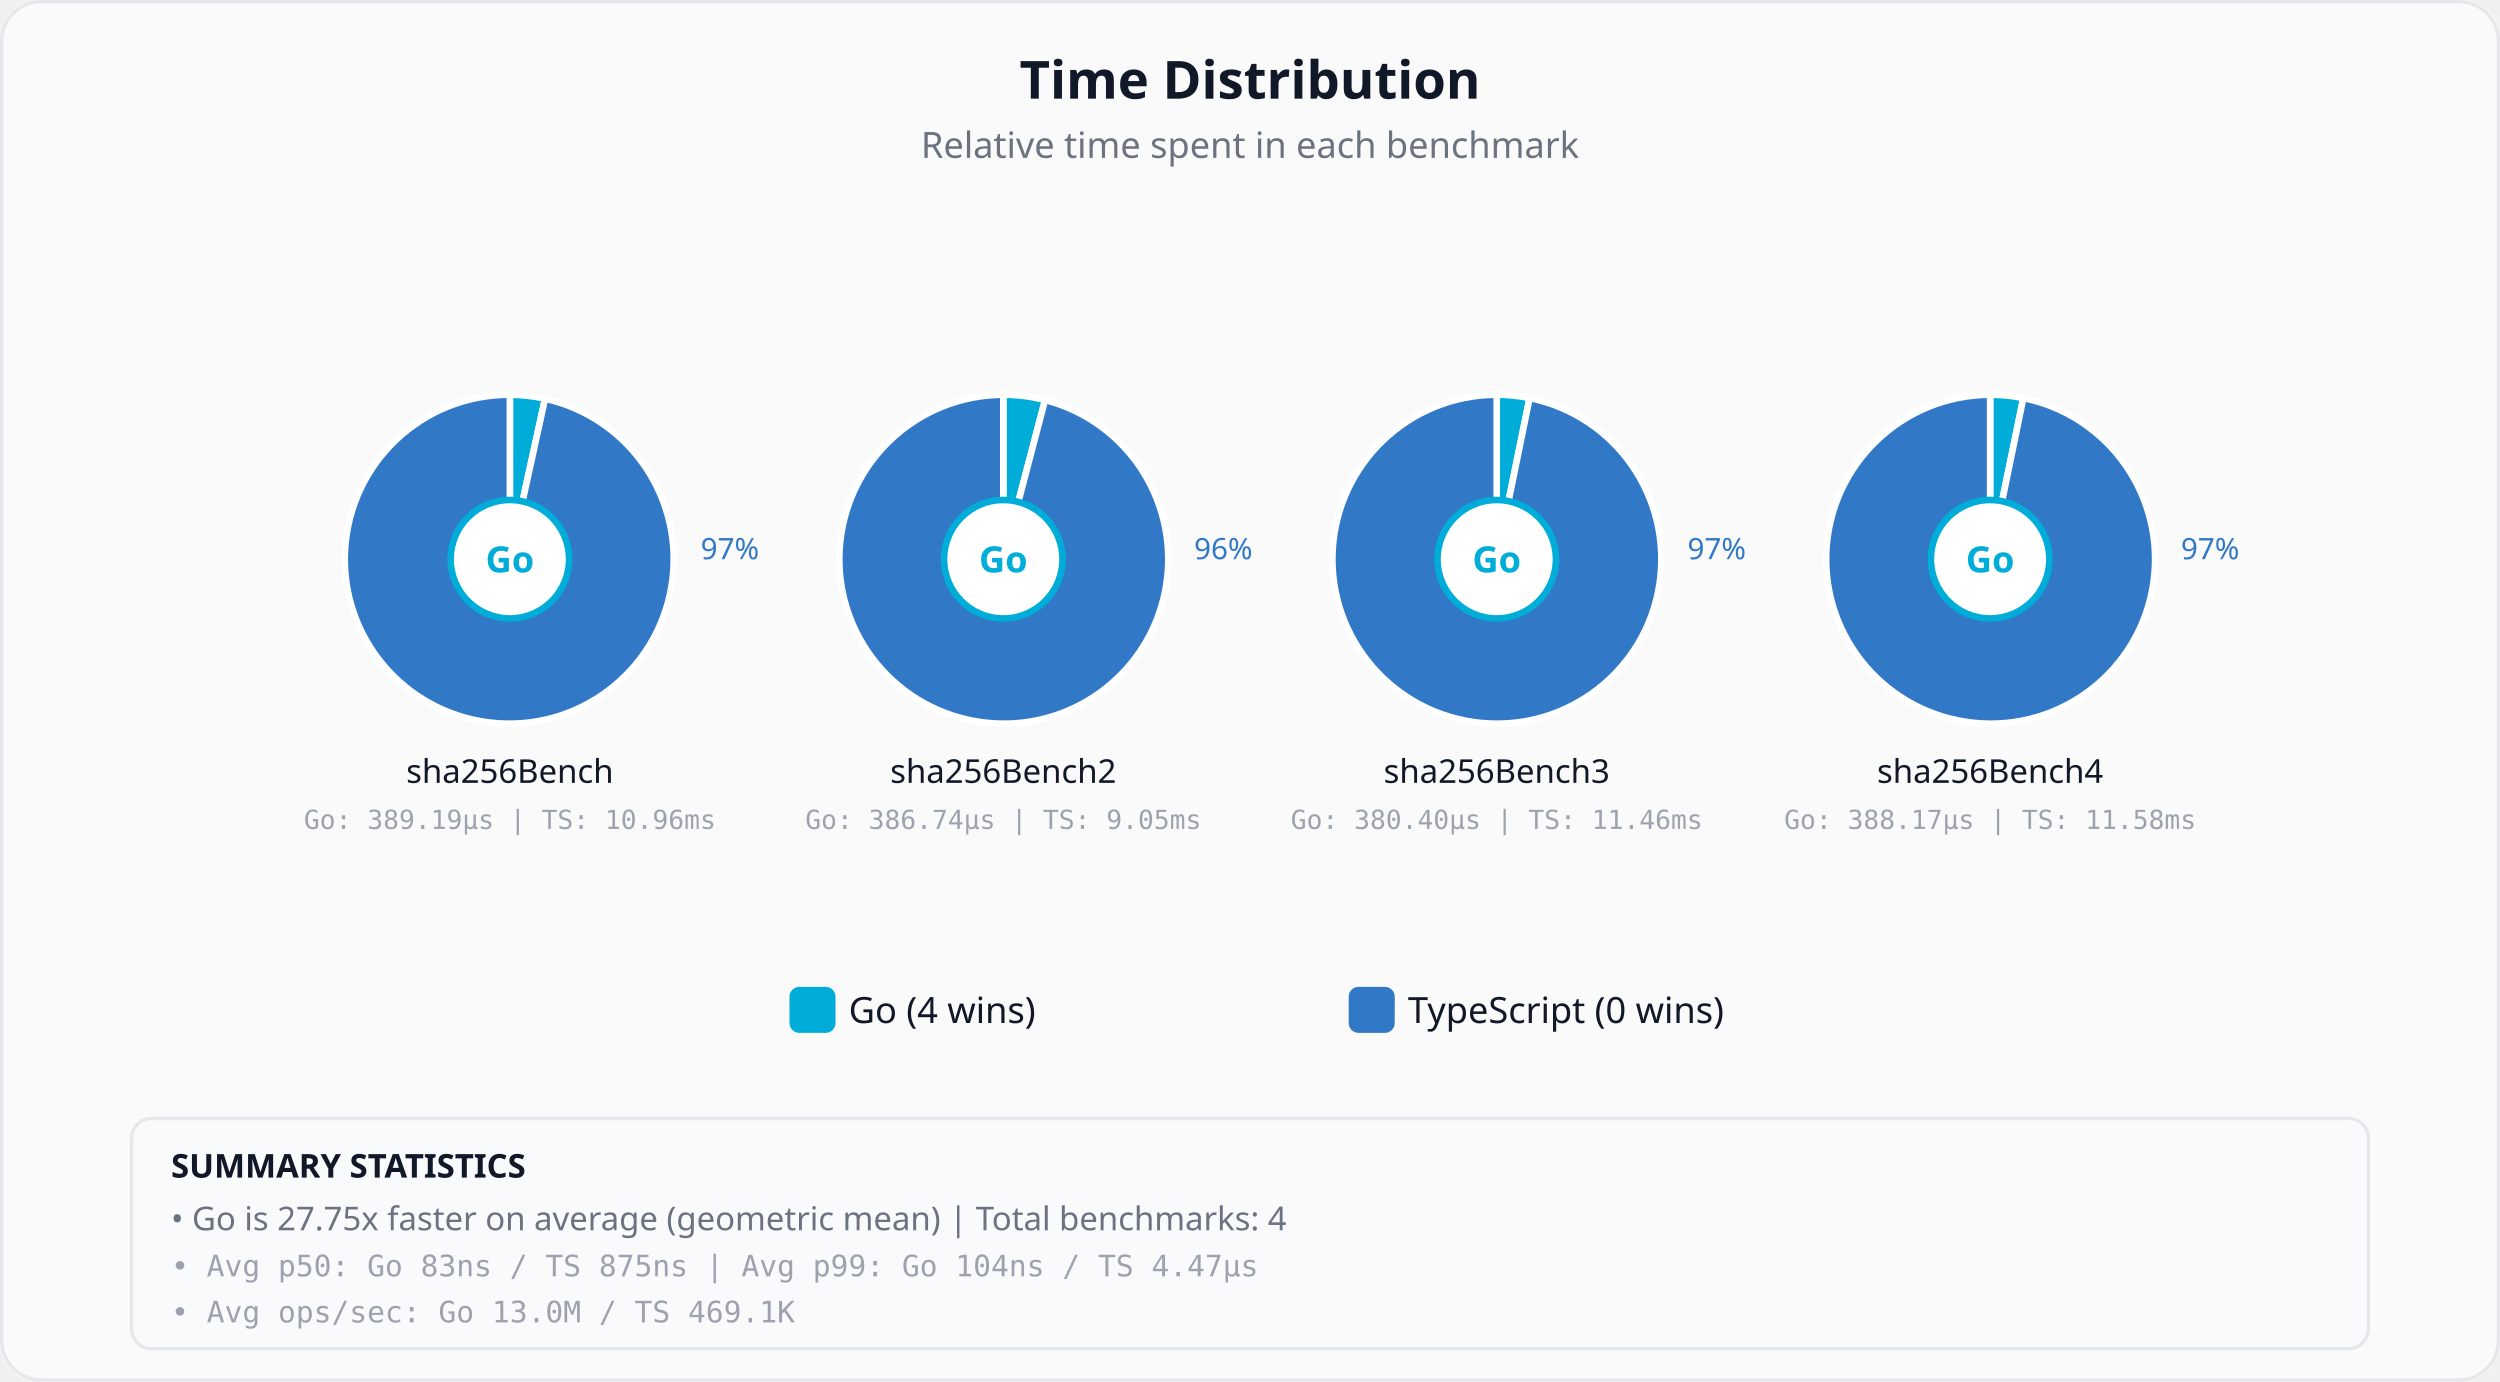
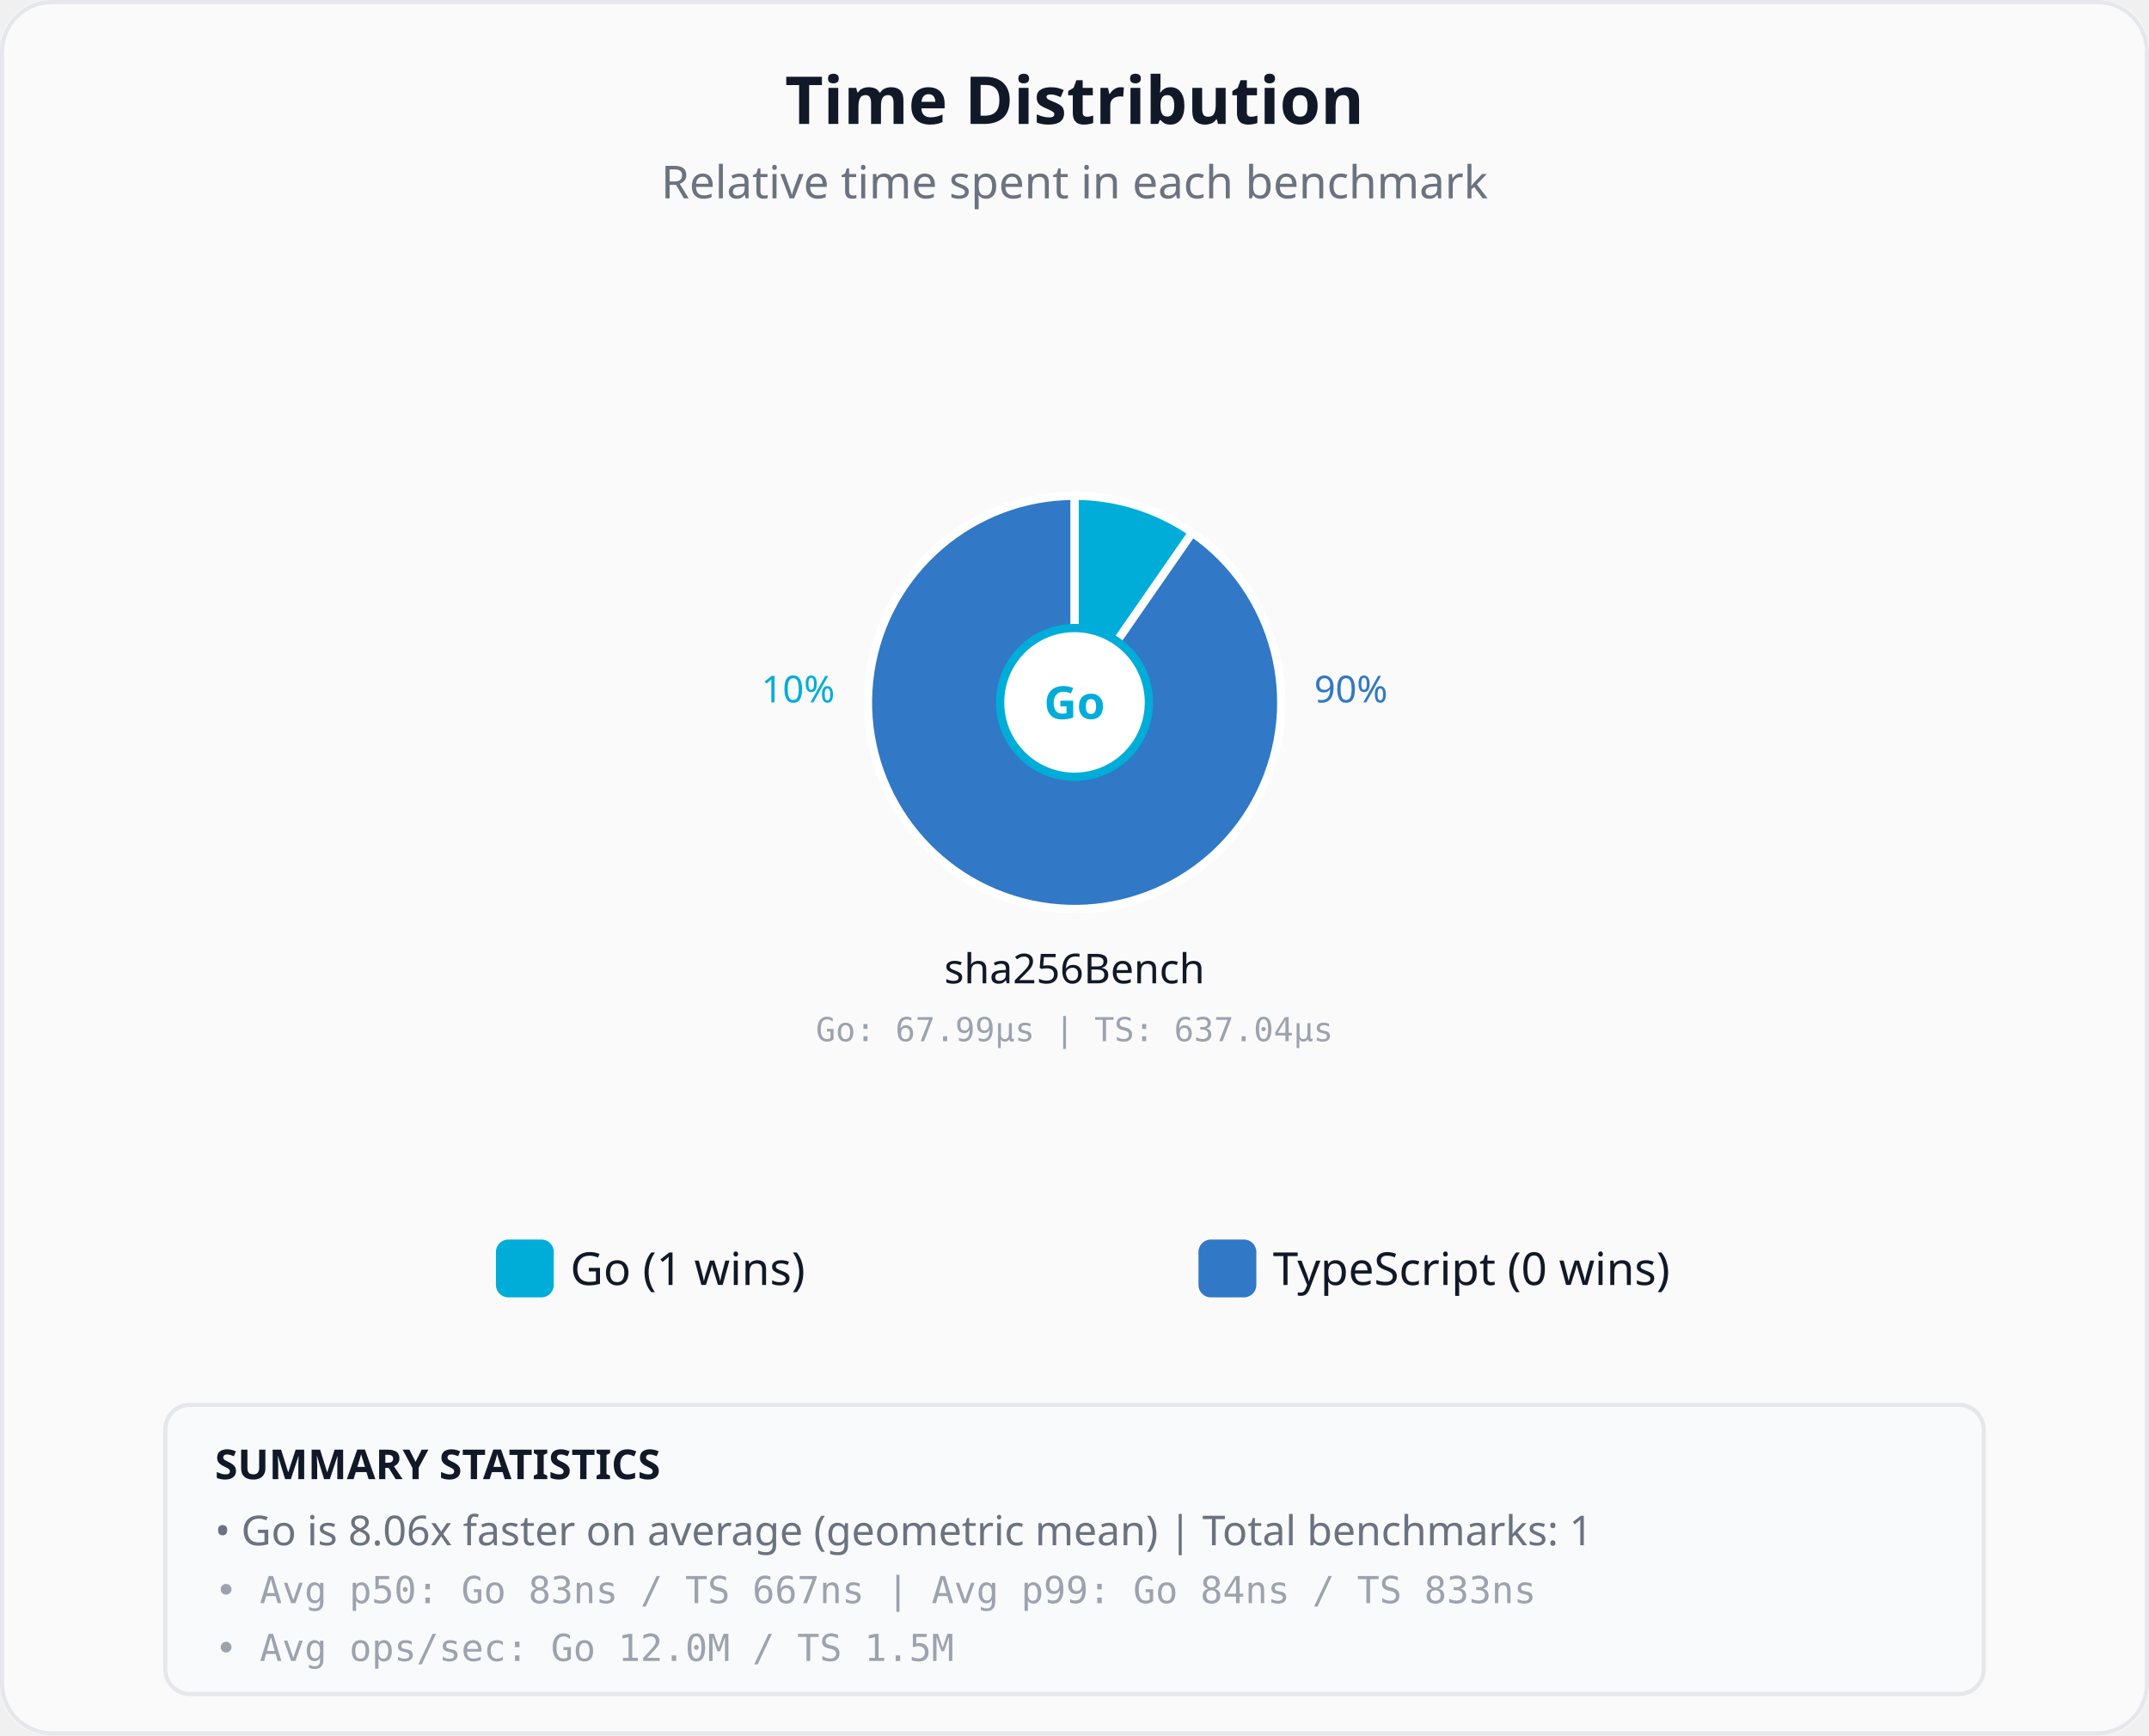
- <svg xmlns="http://www.w3.org/2000/svg" width="760" height="420" viewBox="0 0 760 420">
+ <svg xmlns="http://www.w3.org/2000/svg" width="520" height="420" viewBox="0 0 520 420">
  <defs>
    <linearGradient id="goGrad" x1="0" y1="0" x2="1" y2="0">
      <stop offset="0%" stop-color="#00ADD8" stop-opacity="0.95" />
      <stop offset="100%" stop-color="#0891B2" stop-opacity="0.85" />
    </linearGradient>
    <linearGradient id="tsGrad" x1="0" y1="0" x2="1" y2="0">
      <stop offset="0%" stop-color="#3178C6" stop-opacity="0.95" />
      <stop offset="100%" stop-color="#1D4ED8" stop-opacity="0.85" />
    </linearGradient>
  </defs>
-   <rect width="760" height="420" fill="#FAFAFA" rx="12" />
-   <rect x=".5" y=".5" width="759" height="419" fill="none" stroke="#E5E7EB" rx="12" />
-   <text x="380" y="30" text-anchor="middle" font-family="sans-serif" font-size="16" font-weight="700" fill="#111827">Time Distribution</text>
-   <text x="380" y="48" text-anchor="middle" font-family="sans-serif" font-size="11" fill="#6B7280">Relative time spent in each benchmark</text>
-   <g transform="translate(155,170)">
-     <path d="M0,0 L0.0,-50.0 A50,50 0 0 1 10.7,-48.8 Z" fill="#00ADD8" stroke="white" stroke-width="2" />
-     <path d="M0,0 L10.7,-48.8 A50,50 0 1 1 -0.0,-50.0 Z" fill="#3178C6" stroke="white" stroke-width="2" />
+   <rect width="520" height="420" fill="#FAFAFA" rx="12" />
+   <rect x=".5" y=".5" width="519" height="419" fill="none" stroke="#E5E7EB" rx="12" />
+   <text x="260" y="30" text-anchor="middle" font-family="sans-serif" font-size="16" font-weight="700" fill="#111827">Time Distribution</text>
+   <text x="260" y="48" text-anchor="middle" font-family="sans-serif" font-size="11" fill="#6B7280">Relative time spent in each benchmark</text>
+   <g transform="translate(260,170)">
+     <path d="M0,0 L0.0,-50.0 A50,50 0 0 1 28.5,-41.1 Z" fill="#00ADD8" stroke="white" stroke-width="2" />
+     <path d="M0,0 L28.5,-41.1 A50,50 0 1 1 -0.0,-50.0 Z" fill="#3178C6" stroke="white" stroke-width="2" />
    <circle cx="0" cy="0" r="18" fill="white" stroke="#00ADD8" stroke-width="2" />
    <text x="0" y="4" text-anchor="middle" font-family="sans-serif" font-size="11" font-weight="600" fill="#00ADD8">Go</text>
    <text x="0" y="68" text-anchor="middle" font-family="sans-serif" font-size="10" font-weight="500" fill="#111827">sha256Bench</text>
-     <text x="58" y="0" text-anchor="start" font-family="sans-serif" font-size="9" fill="#3178C6">97%</text>
-     <text x="0" y="82" text-anchor="middle" font-family="monospace" font-size="8" fill="#9CA3AF">Go: 389.19µs | TS: 10.96ms</text>
+     <text x="-58" y="0" text-anchor="end" font-family="sans-serif" font-size="9" fill="#00ADD8">10%</text>
+     <text x="58" y="0" text-anchor="start" font-family="sans-serif" font-size="9" fill="#3178C6">90%</text>
+     <text x="0" y="82" text-anchor="middle" font-family="monospace" font-size="8" fill="#9CA3AF">Go: 67.99µs | TS: 637.04µs</text>
  </g>
-   <g transform="translate(305,170)">
-     <path d="M0,0 L0.0,-50.0 A50,50 0 0 1 12.7,-48.4 Z" fill="#00ADD8" stroke="white" stroke-width="2" />
-     <path d="M0,0 L12.7,-48.4 A50,50 0 1 1 -0.0,-50.0 Z" fill="#3178C6" stroke="white" stroke-width="2" />
-     <circle cx="0" cy="0" r="18" fill="white" stroke="#00ADD8" stroke-width="2" />
-     <text x="0" y="4" text-anchor="middle" font-family="sans-serif" font-size="11" font-weight="600" fill="#00ADD8">Go</text>
-     <text x="0" y="68" text-anchor="middle" font-family="sans-serif" font-size="10" font-weight="500" fill="#111827">sha256Bench2</text>
-     <text x="58" y="0" text-anchor="start" font-family="sans-serif" font-size="9" fill="#3178C6">96%</text>
-     <text x="0" y="82" text-anchor="middle" font-family="monospace" font-size="8" fill="#9CA3AF">Go: 386.74µs | TS: 9.05ms</text>
-   </g>
-   <g transform="translate(455,170)">
-     <path d="M0,0 L0.0,-50.0 A50,50 0 0 1 10.0,-49.0 Z" fill="#00ADD8" stroke="white" stroke-width="2" />
-     <path d="M0,0 L10.0,-49.0 A50,50 0 1 1 -0.0,-50.0 Z" fill="#3178C6" stroke="white" stroke-width="2" />
-     <circle cx="0" cy="0" r="18" fill="white" stroke="#00ADD8" stroke-width="2" />
-     <text x="0" y="4" text-anchor="middle" font-family="sans-serif" font-size="11" font-weight="600" fill="#00ADD8">Go</text>
-     <text x="0" y="68" text-anchor="middle" font-family="sans-serif" font-size="10" font-weight="500" fill="#111827">sha256Bench3</text>
-     <text x="58" y="0" text-anchor="start" font-family="sans-serif" font-size="9" fill="#3178C6">97%</text>
-     <text x="0" y="82" text-anchor="middle" font-family="monospace" font-size="8" fill="#9CA3AF">Go: 380.40µs | TS: 11.46ms</text>
-   </g>
-   <g transform="translate(605,170)">
-     <path d="M0,0 L0.0,-50.0 A50,50 0 0 1 10.1,-49.0 Z" fill="#00ADD8" stroke="white" stroke-width="2" />
-     <path d="M0,0 L10.1,-49.0 A50,50 0 1 1 -0.0,-50.0 Z" fill="#3178C6" stroke="white" stroke-width="2" />
-     <circle cx="0" cy="0" r="18" fill="white" stroke="#00ADD8" stroke-width="2" />
-     <text x="0" y="4" text-anchor="middle" font-family="sans-serif" font-size="11" font-weight="600" fill="#00ADD8">Go</text>
-     <text x="0" y="68" text-anchor="middle" font-family="sans-serif" font-size="10" font-weight="500" fill="#111827">sha256Bench4</text>
-     <text x="58" y="0" text-anchor="start" font-family="sans-serif" font-size="9" fill="#3178C6">97%</text>
-     <text x="0" y="82" text-anchor="middle" font-family="monospace" font-size="8" fill="#9CA3AF">Go: 388.17µs | TS: 11.58ms</text>
-   </g>
-   <g transform="translate(380,300)">
+   <g transform="translate(260,300)">
    <rect x="-140" width="14" height="14" fill="#00ADD8" rx="3" />
-     <text x="-122" y="11" font-family="sans-serif" font-size="11" fill="#111827">Go (4 wins)</text>
+     <text x="-122" y="11" font-family="sans-serif" font-size="11" fill="#111827">Go (1 wins)</text>
    <rect x="30" width="14" height="14" fill="#3178C6" rx="3" />
    <text x="48" y="11" font-family="sans-serif" font-size="11" fill="#111827">TypeScript (0 wins)</text>
  </g>
-   <rect x="40" y="340" width="680" height="70" fill="#F9FAFB" stroke="#E5E7EB" rx="6" />
+   <rect x="40" y="340" width="440" height="70" fill="#F9FAFB" stroke="#E5E7EB" rx="6" />
  <text x="52" y="358" font-family="sans-serif" font-size="10" font-weight="600" fill="#111827">SUMMARY STATISTICS</text>
-   <text x="52" y="374" font-family="sans-serif" font-size="10" fill="#6B7280">• Go is 27.75x faster on average (geometric mean)  |  Total benchmarks: 4</text>
-   <text x="52" y="388" font-family="monospace" font-size="9" fill="#9CA3AF">• Avg p50: Go 83ns / TS 875ns  |  Avg p99: Go 104ns / TS 4.47µs</text>
-   <text x="52" y="402" font-family="monospace" font-size="9" fill="#9CA3AF">• Avg ops/sec: Go 13.0M / TS 469.1K</text>
+   <text x="52" y="374" font-family="sans-serif" font-size="10" fill="#6B7280">• Go is 8.06x faster on average (geometric mean)  |  Total benchmarks: 1</text>
+   <text x="52" y="388" font-family="monospace" font-size="9" fill="#9CA3AF">• Avg p50: Go 83ns / TS 667ns  |  Avg p99: Go 84ns / TS 833ns</text>
+   <text x="52" y="402" font-family="monospace" font-size="9" fill="#9CA3AF">• Avg ops/sec: Go 12.0M / TS 1.5M</text>
</svg>
